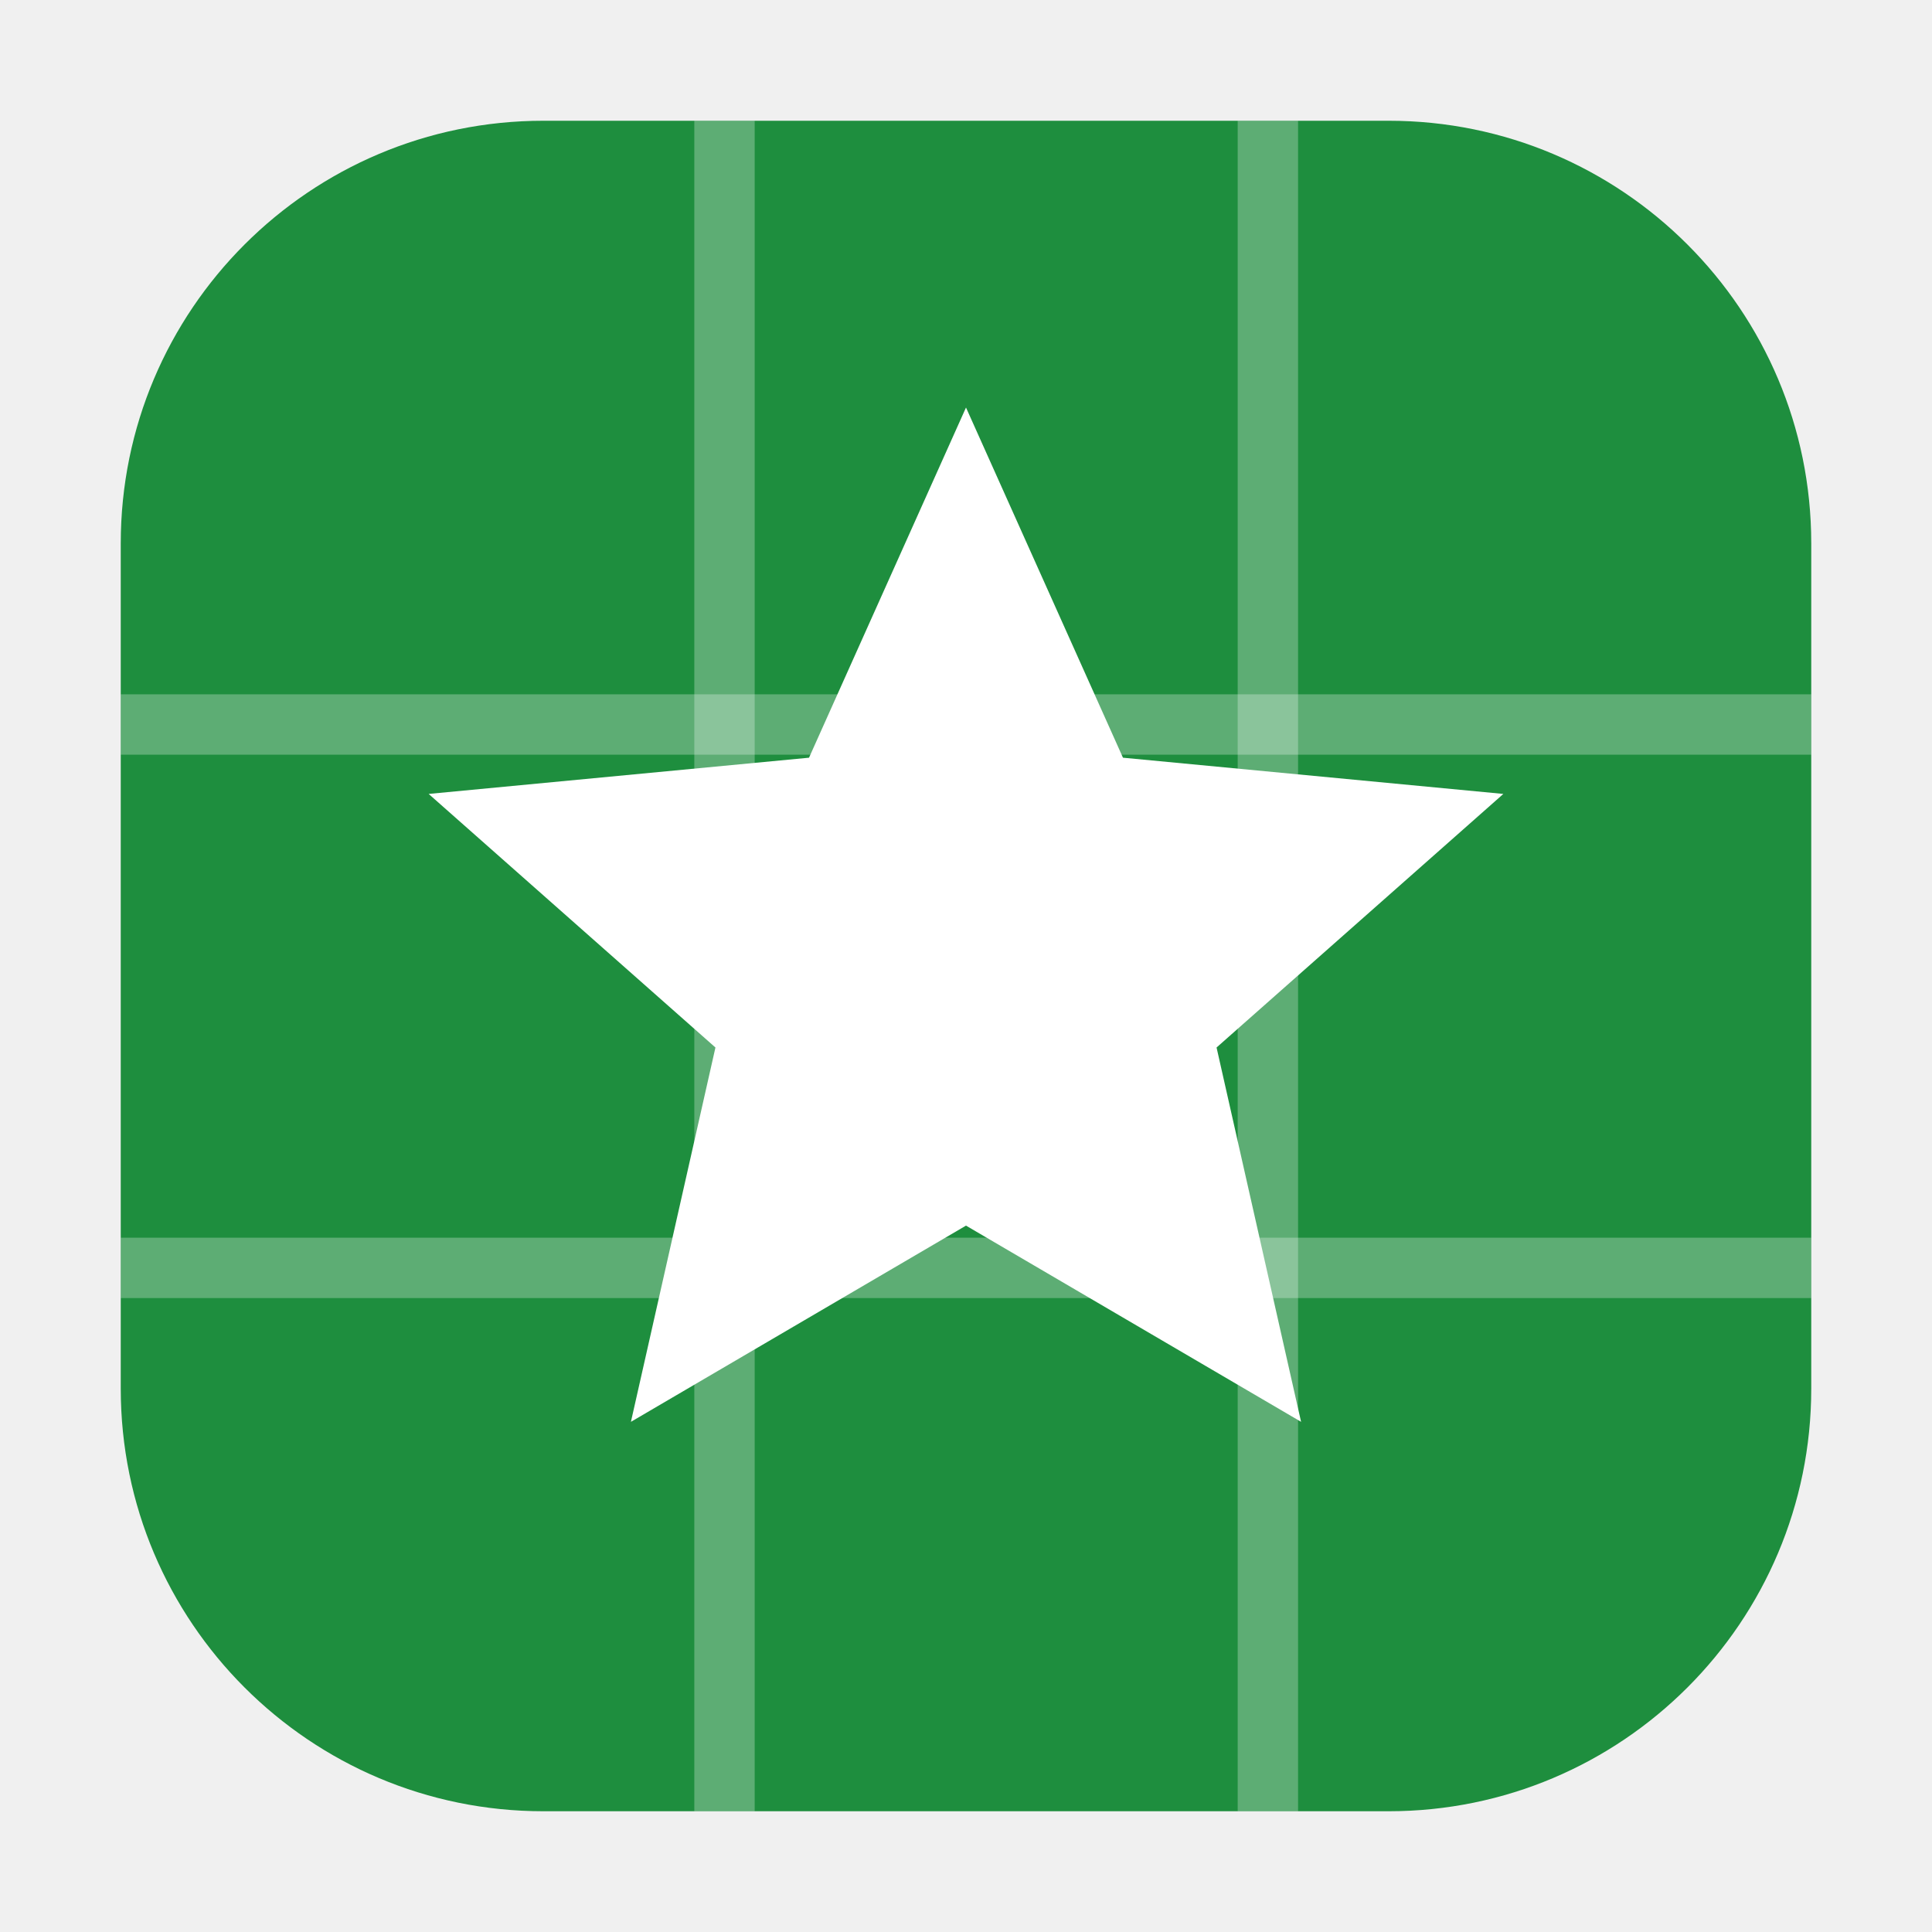
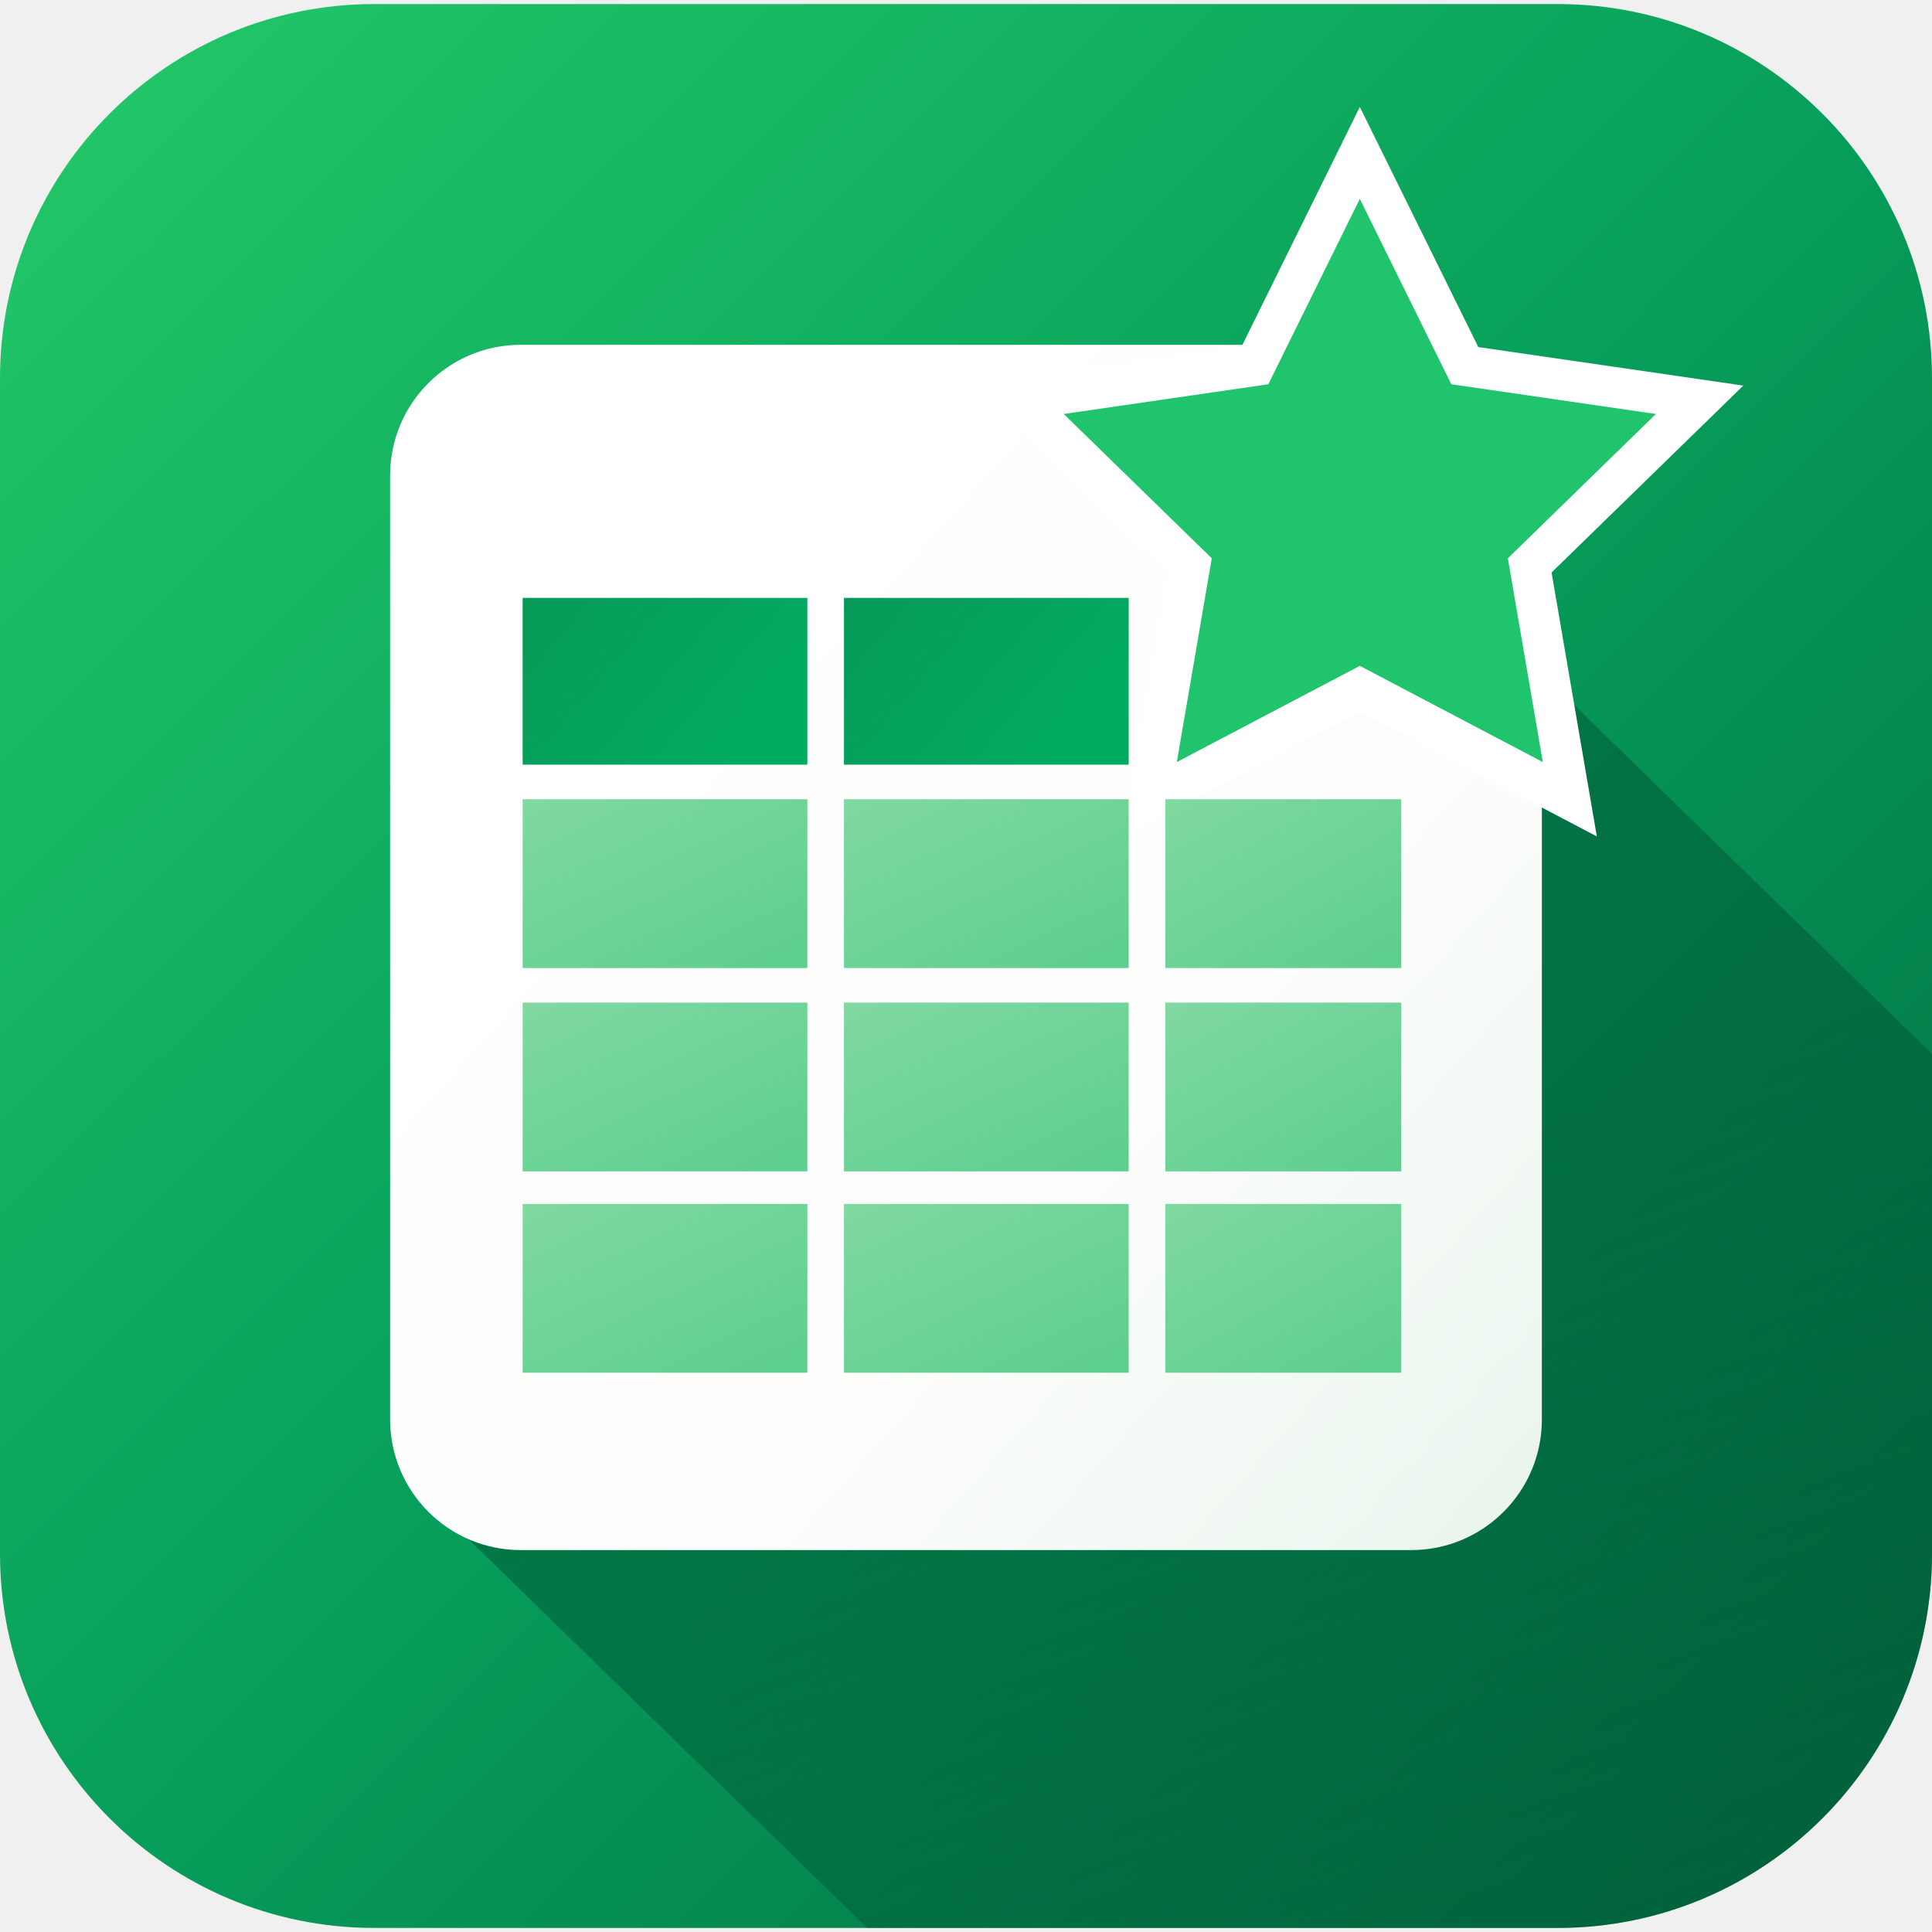
- <svg xmlns="http://www.w3.org/2000/svg" viewBox="0 0 64 64" width="64" height="64">
-   <rect x="4" y="4" width="56" height="56" rx="14" fill="#1E8E3E" />
-   <g stroke="#FFFFFF" stroke-opacity="0.28" stroke-width="2">
-     <line x1="4" y1="24" x2="60" y2="24" />
-     <line x1="4" y1="42" x2="60" y2="42" />
-     <line x1="24" y1="4" x2="24" y2="60" />
-     <line x1="42" y1="4" x2="42" y2="60" />
+ <svg xmlns="http://www.w3.org/2000/svg" viewBox="37 32 950 950">
+   <defs>
+     <linearGradient id="g1" gradientUnits="userSpaceOnUse" x1="37" y1="34" x2="982.992" y2="983.992">
+       <stop offset="0" stop-color="#24c969" />
+       <stop offset="0.5" stop-color="#079f5b" />
+       <stop offset="1" stop-color="#00673f" />
+     </linearGradient>
+     <linearGradient id="g2" gradientUnits="userSpaceOnUse" x1="256.004" y1="776.495" x2="462.56" y2="1351.235">
+       <stop offset="0" stop-color="#005d38" stop-opacity="0.6" />
+       <stop offset="1" stop-color="#00452c" stop-opacity="0.22" />
+     </linearGradient>
+     <clipPath id="c3">
+       <path d="M221,34L803,34C904.62,34 987,116.38 987,218L987,796C987,897.62 904.62,980 803,980L221,980C119.38,980 37,897.62 37,796L37,218C37,116.38 119.38,34 221,34Z" />
+     </clipPath>
+     <linearGradient id="g4" gradientUnits="userSpaceOnUse" x1="205.984" y1="227.151" x2="815.675" y2="771.226">
+       <stop offset="0" stop-color="#ffffff" />
+       <stop offset="0.64" stop-color="#fdfefc" />
+       <stop offset="1" stop-color="#e8f4ec" />
+     </linearGradient>
+     <linearGradient id="g5" gradientUnits="userSpaceOnUse" x1="294" y1="326" x2="395.23" y2="412.416">
+       <stop offset="0" stop-color="#069957" />
+       <stop offset="1" stop-color="#02ab62" />
+     </linearGradient>
+     <linearGradient id="g6" gradientUnits="userSpaceOnUse" x1="452" y1="326" x2="553.23" y2="412.416">
+       <stop offset="0" stop-color="#069957" />
+       <stop offset="1" stop-color="#02ab62" />
+     </linearGradient>
+     <linearGradient id="g7" gradientUnits="userSpaceOnUse" x1="294" y1="425" x2="346.704" y2="536.123">
+       <stop offset="0" stop-color="#80d9a1" />
+       <stop offset="1" stop-color="#5fcf90" />
+     </linearGradient>
+     <linearGradient id="g8" gradientUnits="userSpaceOnUse" x1="452" y1="425" x2="504.704" y2="536.123">
+       <stop offset="0" stop-color="#80d9a1" />
+       <stop offset="1" stop-color="#5fcf90" />
+     </linearGradient>
+     <linearGradient id="g9" gradientUnits="userSpaceOnUse" x1="610" y1="425" x2="668.688" y2="527.526">
+       <stop offset="0" stop-color="#80d9a1" />
+       <stop offset="1" stop-color="#5fcf90" />
+     </linearGradient>
+     <linearGradient id="g10" gradientUnits="userSpaceOnUse" x1="294" y1="525" x2="346.704" y2="636.123">
+       <stop offset="0" stop-color="#80d9a1" />
+       <stop offset="1" stop-color="#5fcf90" />
+     </linearGradient>
+     <linearGradient id="g11" gradientUnits="userSpaceOnUse" x1="452" y1="525" x2="504.704" y2="636.123">
+       <stop offset="0" stop-color="#80d9a1" />
+       <stop offset="1" stop-color="#5fcf90" />
+     </linearGradient>
+     <linearGradient id="g12" gradientUnits="userSpaceOnUse" x1="610" y1="525" x2="668.688" y2="627.526">
+       <stop offset="0" stop-color="#80d9a1" />
+       <stop offset="1" stop-color="#5fcf90" />
+     </linearGradient>
+     <linearGradient id="g13" gradientUnits="userSpaceOnUse" x1="294" y1="624" x2="346.704" y2="735.123">
+       <stop offset="0" stop-color="#80d9a1" />
+       <stop offset="1" stop-color="#5fcf90" />
+     </linearGradient>
+     <linearGradient id="g14" gradientUnits="userSpaceOnUse" x1="452" y1="624" x2="504.704" y2="735.123">
+       <stop offset="0" stop-color="#80d9a1" />
+       <stop offset="1" stop-color="#5fcf90" />
+     </linearGradient>
+     <linearGradient id="g15" gradientUnits="userSpaceOnUse" x1="610" y1="624" x2="668.688" y2="726.526">
+       <stop offset="0" stop-color="#80d9a1" />
+       <stop offset="1" stop-color="#5fcf90" />
+     </linearGradient>
+   </defs>
+   <g>
+     <path d="M221,34L803,34C904.62,34 987,116.38 987,218L987,796C987,897.62 904.62,980 803,980L221,980C119.38,980 37,897.62 37,796L37,218C37,116.38 119.38,34 221,34Z" fill="url(#g1)" />
  </g>
-   <path fill="#FFFFFF" d="M32 13.5l5.2 11.6 12.6 1.2-9.5 8.4 2.8 12.4L32 40.6l-11.1 6.5 2.8-12.4-9.5-8.4 12.6-1.2z" />
+   <g clip-path="url(#c3)">
+     <path id="document-long-shadow" d="M256.004,777.753L587.49,1100.982L1158.884,1100.982L1048.898,610.605L778.034,346.488L256.004,777.753Z" fill="url(#g2)" />
+   </g>
+   <g>
+     <path d="M293.075,201.548L730.925,201.548C766.406,201.548 795.169,230.311 795.169,265.792L795.169,729.961C795.169,765.442 766.406,794.205 730.925,794.205L293.075,794.205C257.594,794.205 228.831,765.442 228.831,729.961L228.831,265.792C228.831,230.311 257.594,201.548 293.075,201.548Z" fill="url(#g4)" />
+     <path d="M705.648,107.189L757.28,211.806L872.731,228.582L789.19,310.015L808.911,425L705.648,370.711L602.385,425L622.106,310.015L538.565,228.582L654.017,211.806L705.648,107.189Z" fill="#20c46d" stroke="#ffffff" stroke-width="20" stroke-linejoin="miter" />
+   </g>
+   <g>
+     <path id="header-cell-1" d="M294,326L434,326L434,408L294,408L294,326Z" fill="url(#g5)" />
+     <path id="header-cell-2" d="M452,326L592,326L592,408L452,408L452,326Z" fill="url(#g6)" />
+   </g>
+   <g>
+     <path id="cell-r1-c1" d="M294,425L434,425L434,508L294,508L294,425Z" fill="url(#g7)" />
+     <path id="cell-r1-c2" d="M452,425L592,425L592,508L452,508L452,425Z" fill="url(#g8)" />
+     <path id="cell-r1-c3" d="M610,425L726,425L726,508L610,508L610,425Z" fill="url(#g9)" />
+     <path id="cell-r2-c1" d="M294,525L434,525L434,608L294,608L294,525Z" fill="url(#g10)" />
+     <path id="cell-r2-c2" d="M452,525L592,525L592,608L452,608L452,525Z" fill="url(#g11)" />
+     <path id="cell-r2-c3" d="M610,525L726,525L726,608L610,608L610,525Z" fill="url(#g12)" />
+     <path id="cell-r3-c1" d="M294,624L434,624L434,707L294,707L294,624Z" fill="url(#g13)" />
+     <path id="cell-r3-c2" d="M452,624L592,624L592,707L452,707L452,624Z" fill="url(#g14)" />
+     <path id="cell-r3-c3" d="M610,624L726,624L726,707L610,707L610,624Z" fill="url(#g15)" />
+   </g>
</svg>
